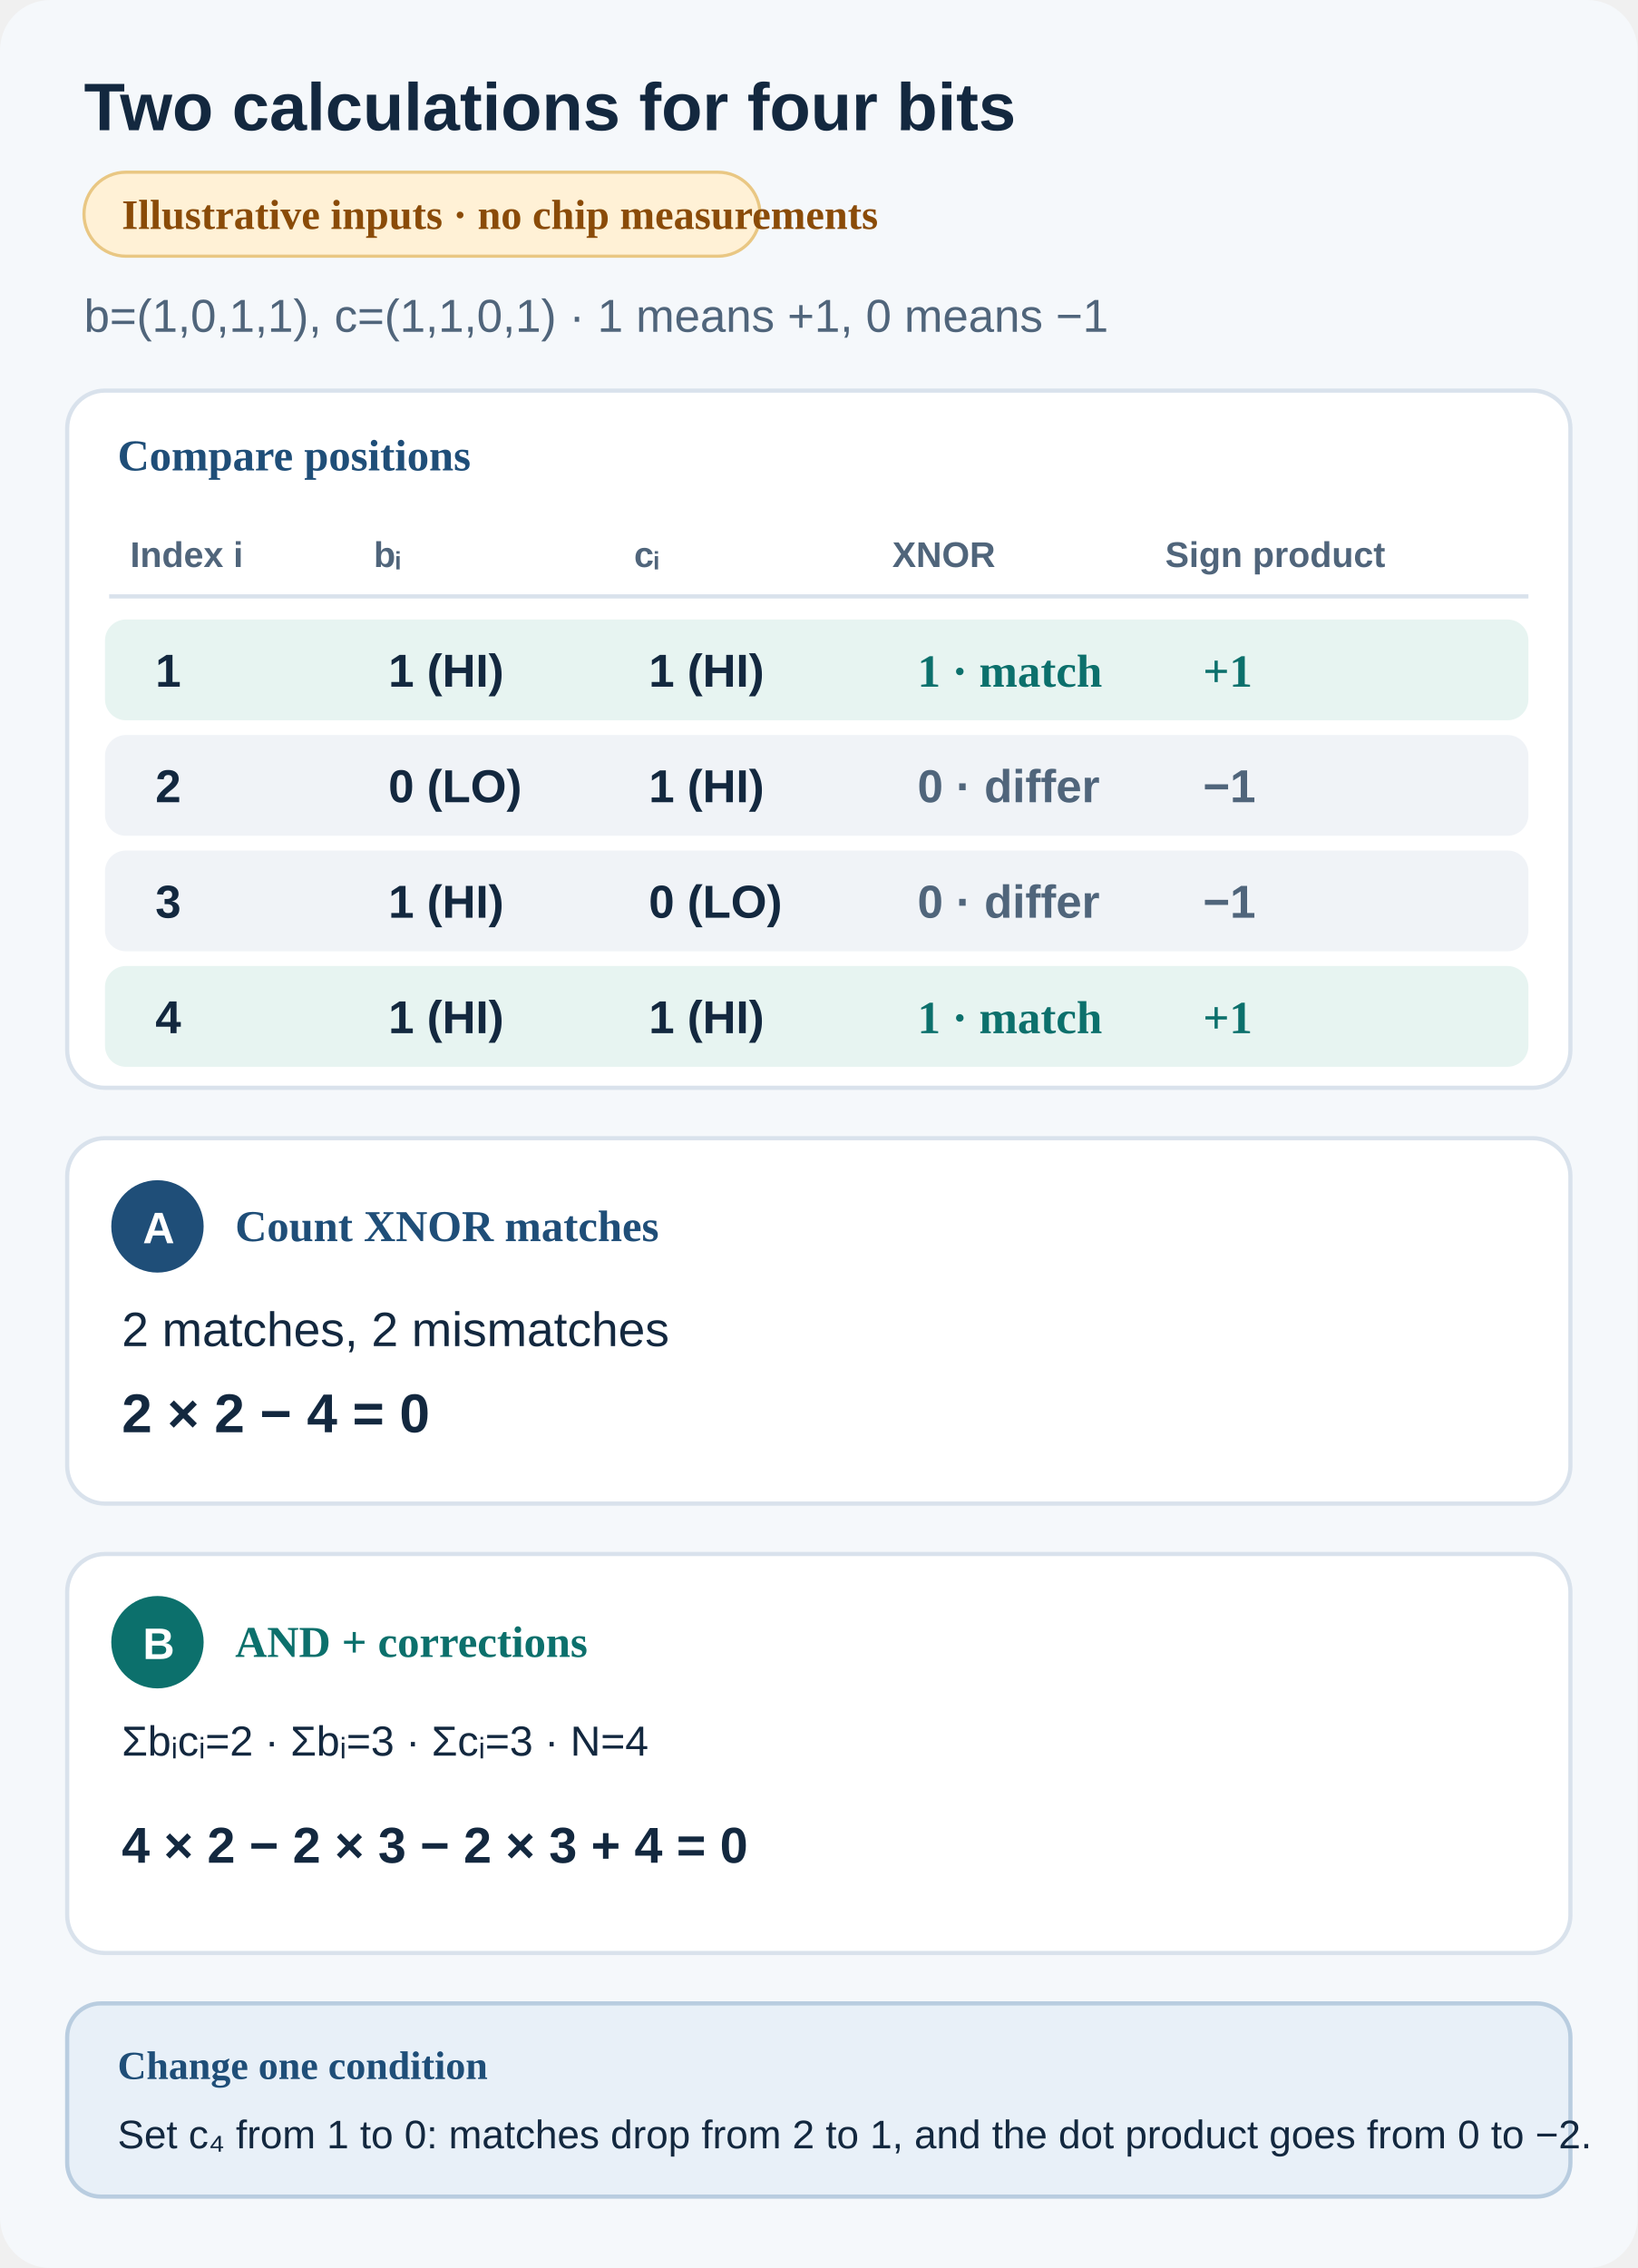
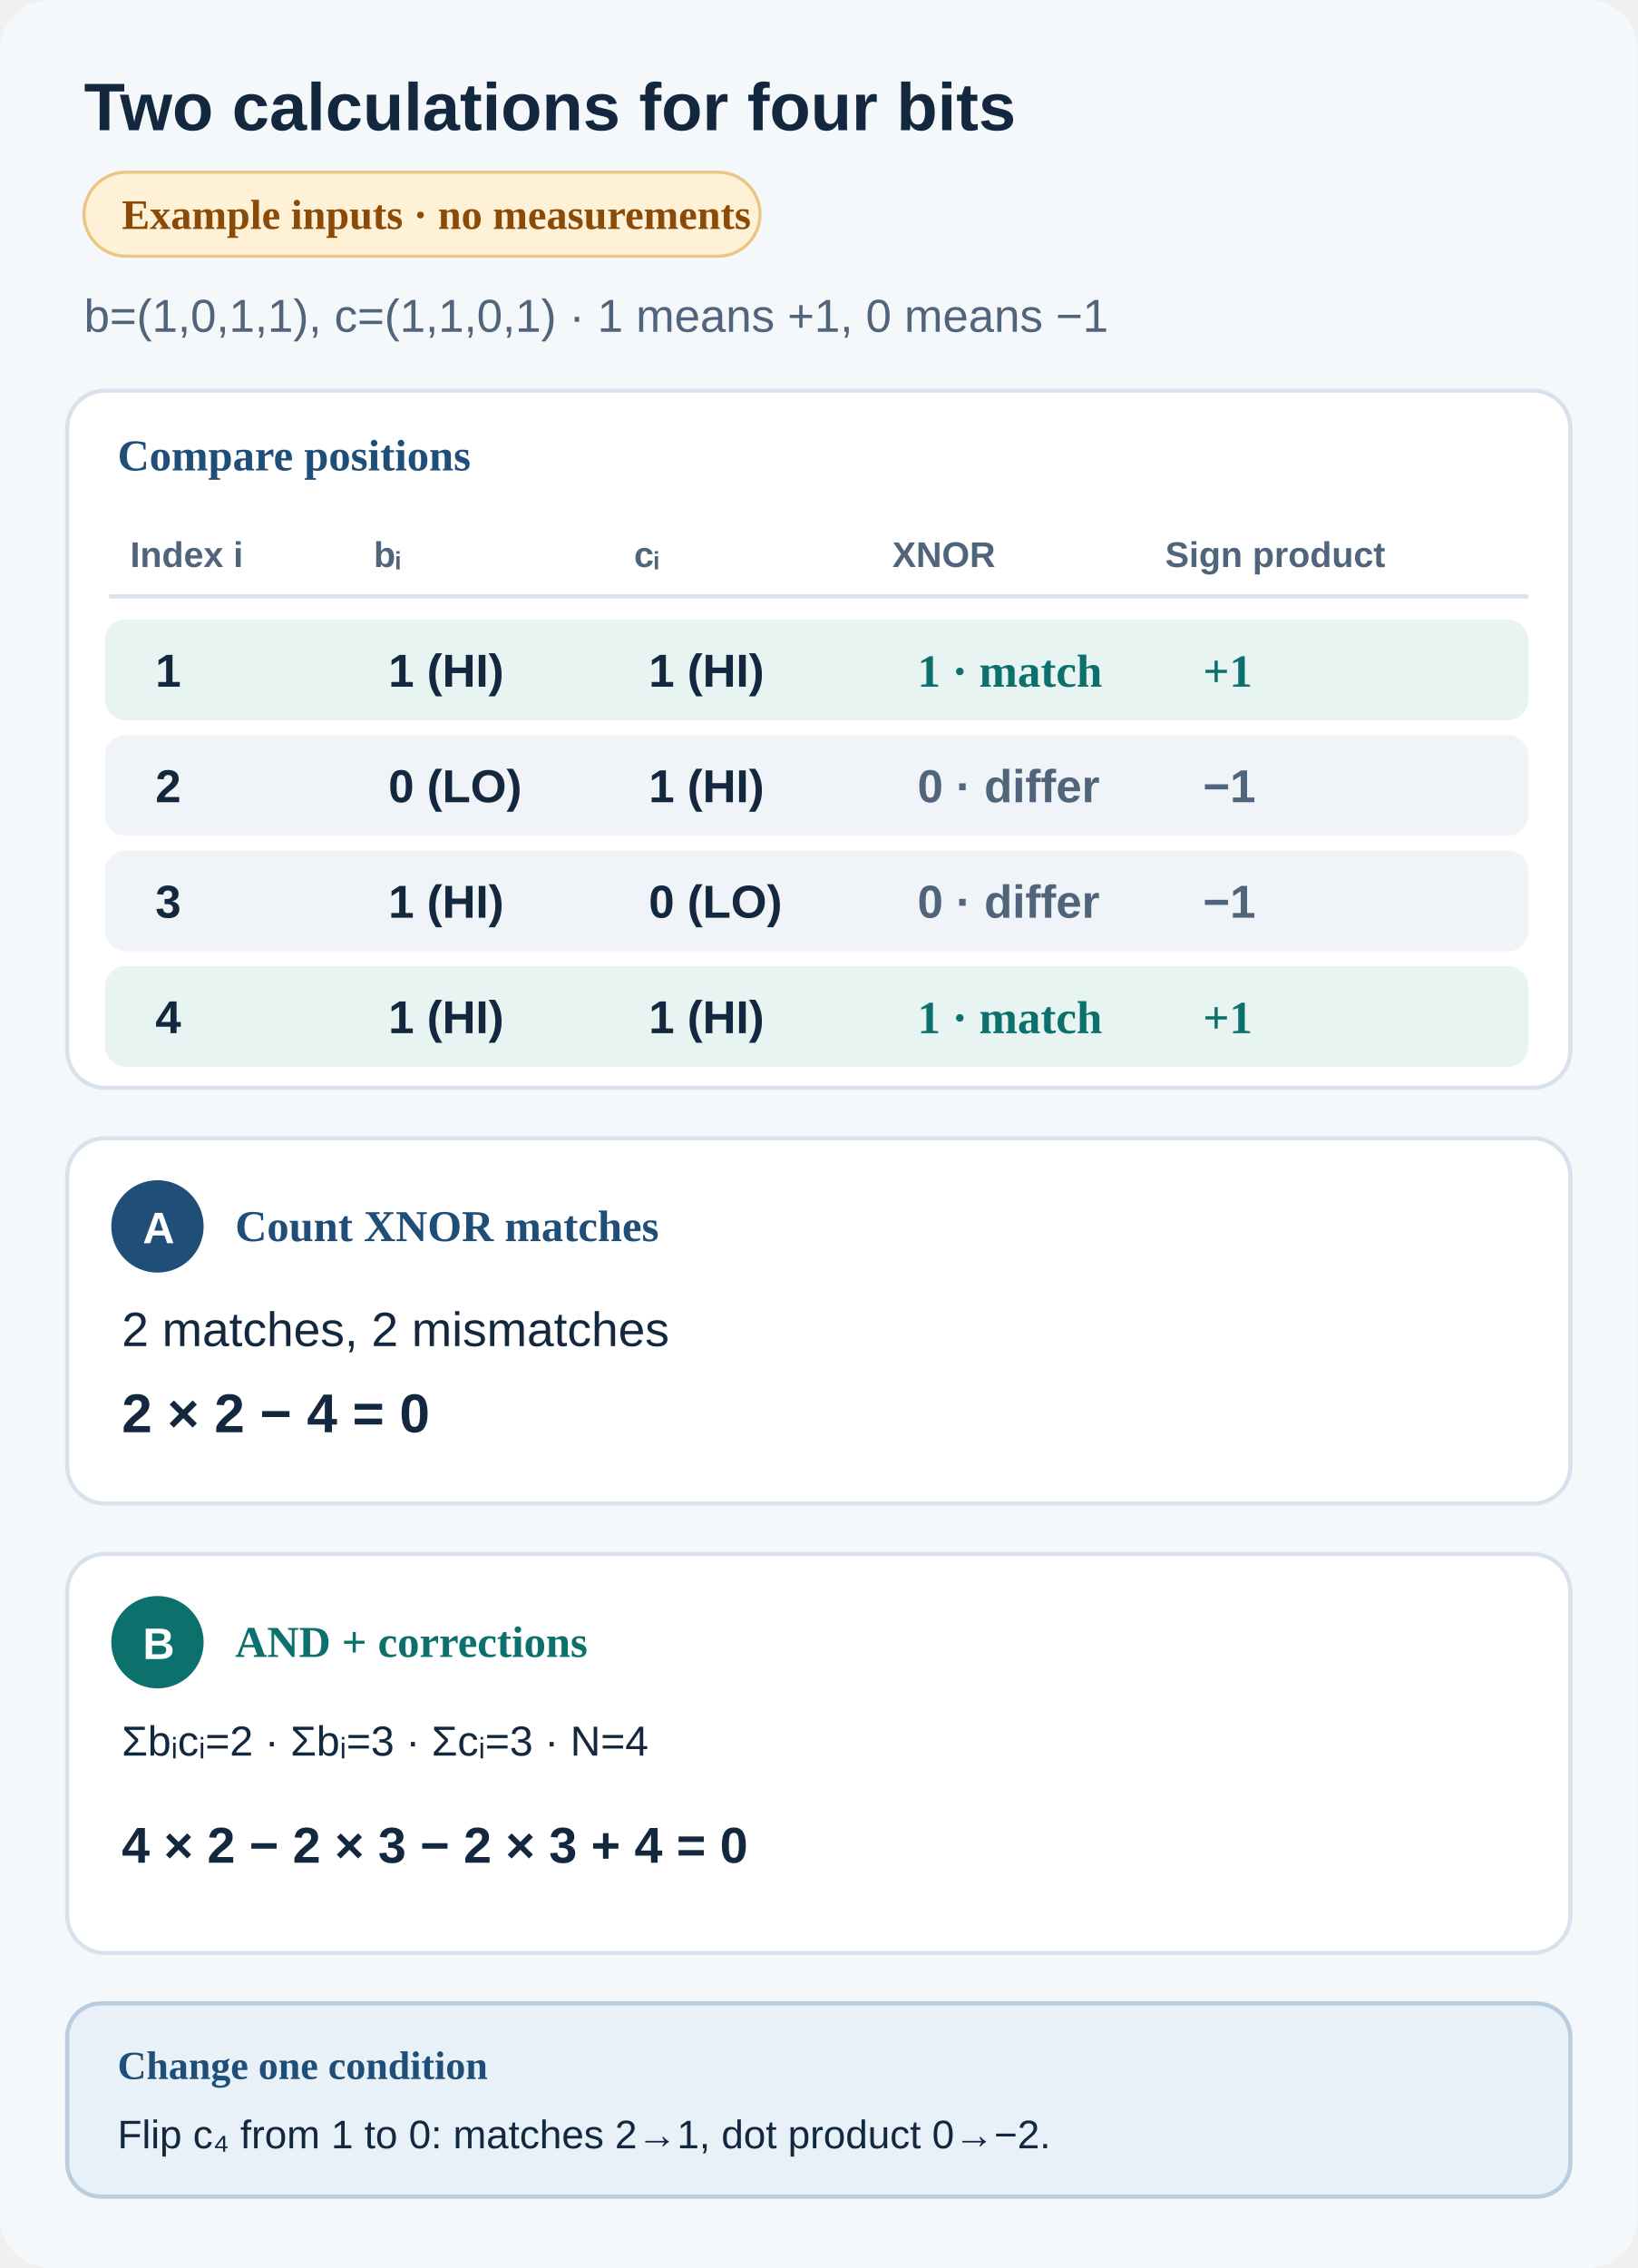
<svg xmlns="http://www.w3.org/2000/svg" width="780" height="1080" viewBox="0 0 780 1080" role="img" aria-labelledby="title desc">
  <defs>
    <style>
      .bg{fill:#f5f8fb}.card{fill:#fff;stroke:#d9e2ec;stroke-width:2}.ink{fill:#13283f;font-family:Arial,'Apple SD Gothic Neo','Noto Sans KR',sans-serif}.muted{fill:#50657b;font-family:Arial,'Apple SD Gothic Neo','Noto Sans KR',sans-serif}.blue{fill:#1f4e78}.teal{fill:#0c706c}.amber{fill:#8a4b08}.white{fill:#fff;font-family:Arial,'Apple SD Gothic Neo','Noto Sans KR',sans-serif}.line{stroke:#d9e2ec;stroke-width:2}.pill{fill:#fff1d6;stroke:#e9c783;stroke-width:1.5}.same{fill:#e7f4f1}.diff{fill:#f0f3f7}
    </style>
  </defs>
  <rect class="bg" width="780" height="1080" rx="24" />
  <text class="ink" x="40" y="62" font-size="32" font-weight="700">Two calculations for four bits</text>
  <rect class="pill" x="40" y="82" width="322" height="40" rx="20" />
-   <text class="amber" x="58" y="109" font-size="20" font-weight="700">Illustrative inputs · no chip measurements</text>
+   <text class="amber" x="58" y="109" font-size="20" font-weight="700">Example inputs · no measurements</text>
  <text class="muted" x="40" y="158" font-size="22">b=(1,0,1,1), c=(1,1,0,1) · 1 means +1, 0 means −1</text>
  <rect class="card" x="32" y="186" width="716" height="332" rx="18" />
  <text class="blue" x="56" y="224" font-size="21" font-weight="700">Compare positions</text>
  <text class="muted" x="62" y="270" font-size="17" font-weight="700">Index i</text>
  <text class="muted" x="178" y="270" font-size="17" font-weight="700">bᵢ</text>
  <text class="muted" x="302" y="270" font-size="17" font-weight="700">cᵢ</text>
  <text class="muted" x="425" y="270" font-size="17" font-weight="700">XNOR</text>
  <text class="muted" x="555" y="270" font-size="17" font-weight="700">Sign product</text>
  <line class="line" x1="52" y1="284" x2="728" y2="284" />
  <g font-size="22" font-weight="700">
    <rect class="same" x="50" y="295" width="678" height="48" rx="10" />
    <text class="ink" x="74" y="327">1</text>
    <text class="ink" x="185" y="327">1 (HI)</text>
    <text class="ink" x="309" y="327">1 (HI)</text>
    <text class="teal" x="437" y="327">1 · match</text>
    <text class="teal" x="573" y="327">+1</text>
    <rect class="diff" x="50" y="350" width="678" height="48" rx="10" />
    <text class="ink" x="74" y="382">2</text>
    <text class="ink" x="185" y="382">0 (LO)</text>
    <text class="ink" x="309" y="382">1 (HI)</text>
    <text class="muted" x="437" y="382">0 · differ</text>
    <text class="muted" x="573" y="382">−1</text>
    <rect class="diff" x="50" y="405" width="678" height="48" rx="10" />
    <text class="ink" x="74" y="437">3</text>
    <text class="ink" x="185" y="437">1 (HI)</text>
    <text class="ink" x="309" y="437">0 (LO)</text>
    <text class="muted" x="437" y="437">0 · differ</text>
    <text class="muted" x="573" y="437">−1</text>
    <rect class="same" x="50" y="460" width="678" height="48" rx="10" />
    <text class="ink" x="74" y="492">4</text>
    <text class="ink" x="185" y="492">1 (HI)</text>
    <text class="ink" x="309" y="492">1 (HI)</text>
    <text class="teal" x="437" y="492">1 · match</text>
    <text class="teal" x="573" y="492">+1</text>
  </g>
  <rect class="card" x="32" y="542" width="716" height="174" rx="18" />
  <circle cx="75" cy="584" r="22" fill="#1f4e78" />
  <text class="white" x="68" y="592" font-size="21" font-weight="700">A</text>
  <text class="blue" x="112" y="591" font-size="21" font-weight="700">Count XNOR matches</text>
  <text class="ink" x="58" y="641" font-size="23">2 matches, 2 mismatches</text>
  <text class="ink" x="58" y="682" font-size="26" font-weight="700">2 × 2 − 4 = 0</text>
  <rect class="card" x="32" y="740" width="716" height="190" rx="18" />
  <circle cx="75" cy="782" r="22" fill="#0c706c" />
  <text class="white" x="68" y="790" font-size="21" font-weight="700">B</text>
  <text class="teal" x="112" y="789" font-size="21" font-weight="700">AND + corrections</text>
  <text class="ink" x="58" y="836" font-size="20">Σbᵢcᵢ=2 · Σbᵢ=3 · Σcᵢ=3 · N=4</text>
  <text class="ink" x="58" y="887" font-size="24" font-weight="700">4 × 2 − 2 × 3 − 2 × 3 + 4 = 0</text>
  <rect x="32" y="954" width="716" height="92" rx="16" fill="#e8f0f8" stroke="#b9cde0" stroke-width="2" />
  <text class="blue" x="56" y="990" font-size="19" font-weight="700">Change one condition</text>
-   <text class="ink" x="56" y="1023" font-size="19">Set c₄ from 1 to 0: matches drop from 2 to 1, and the dot product goes from 0 to −2.</text>
+   <text class="ink" x="56" y="1023" font-size="19">Flip c₄ from 1 to 0: matches 2→1, dot product 0→−2.</text>
</svg>
